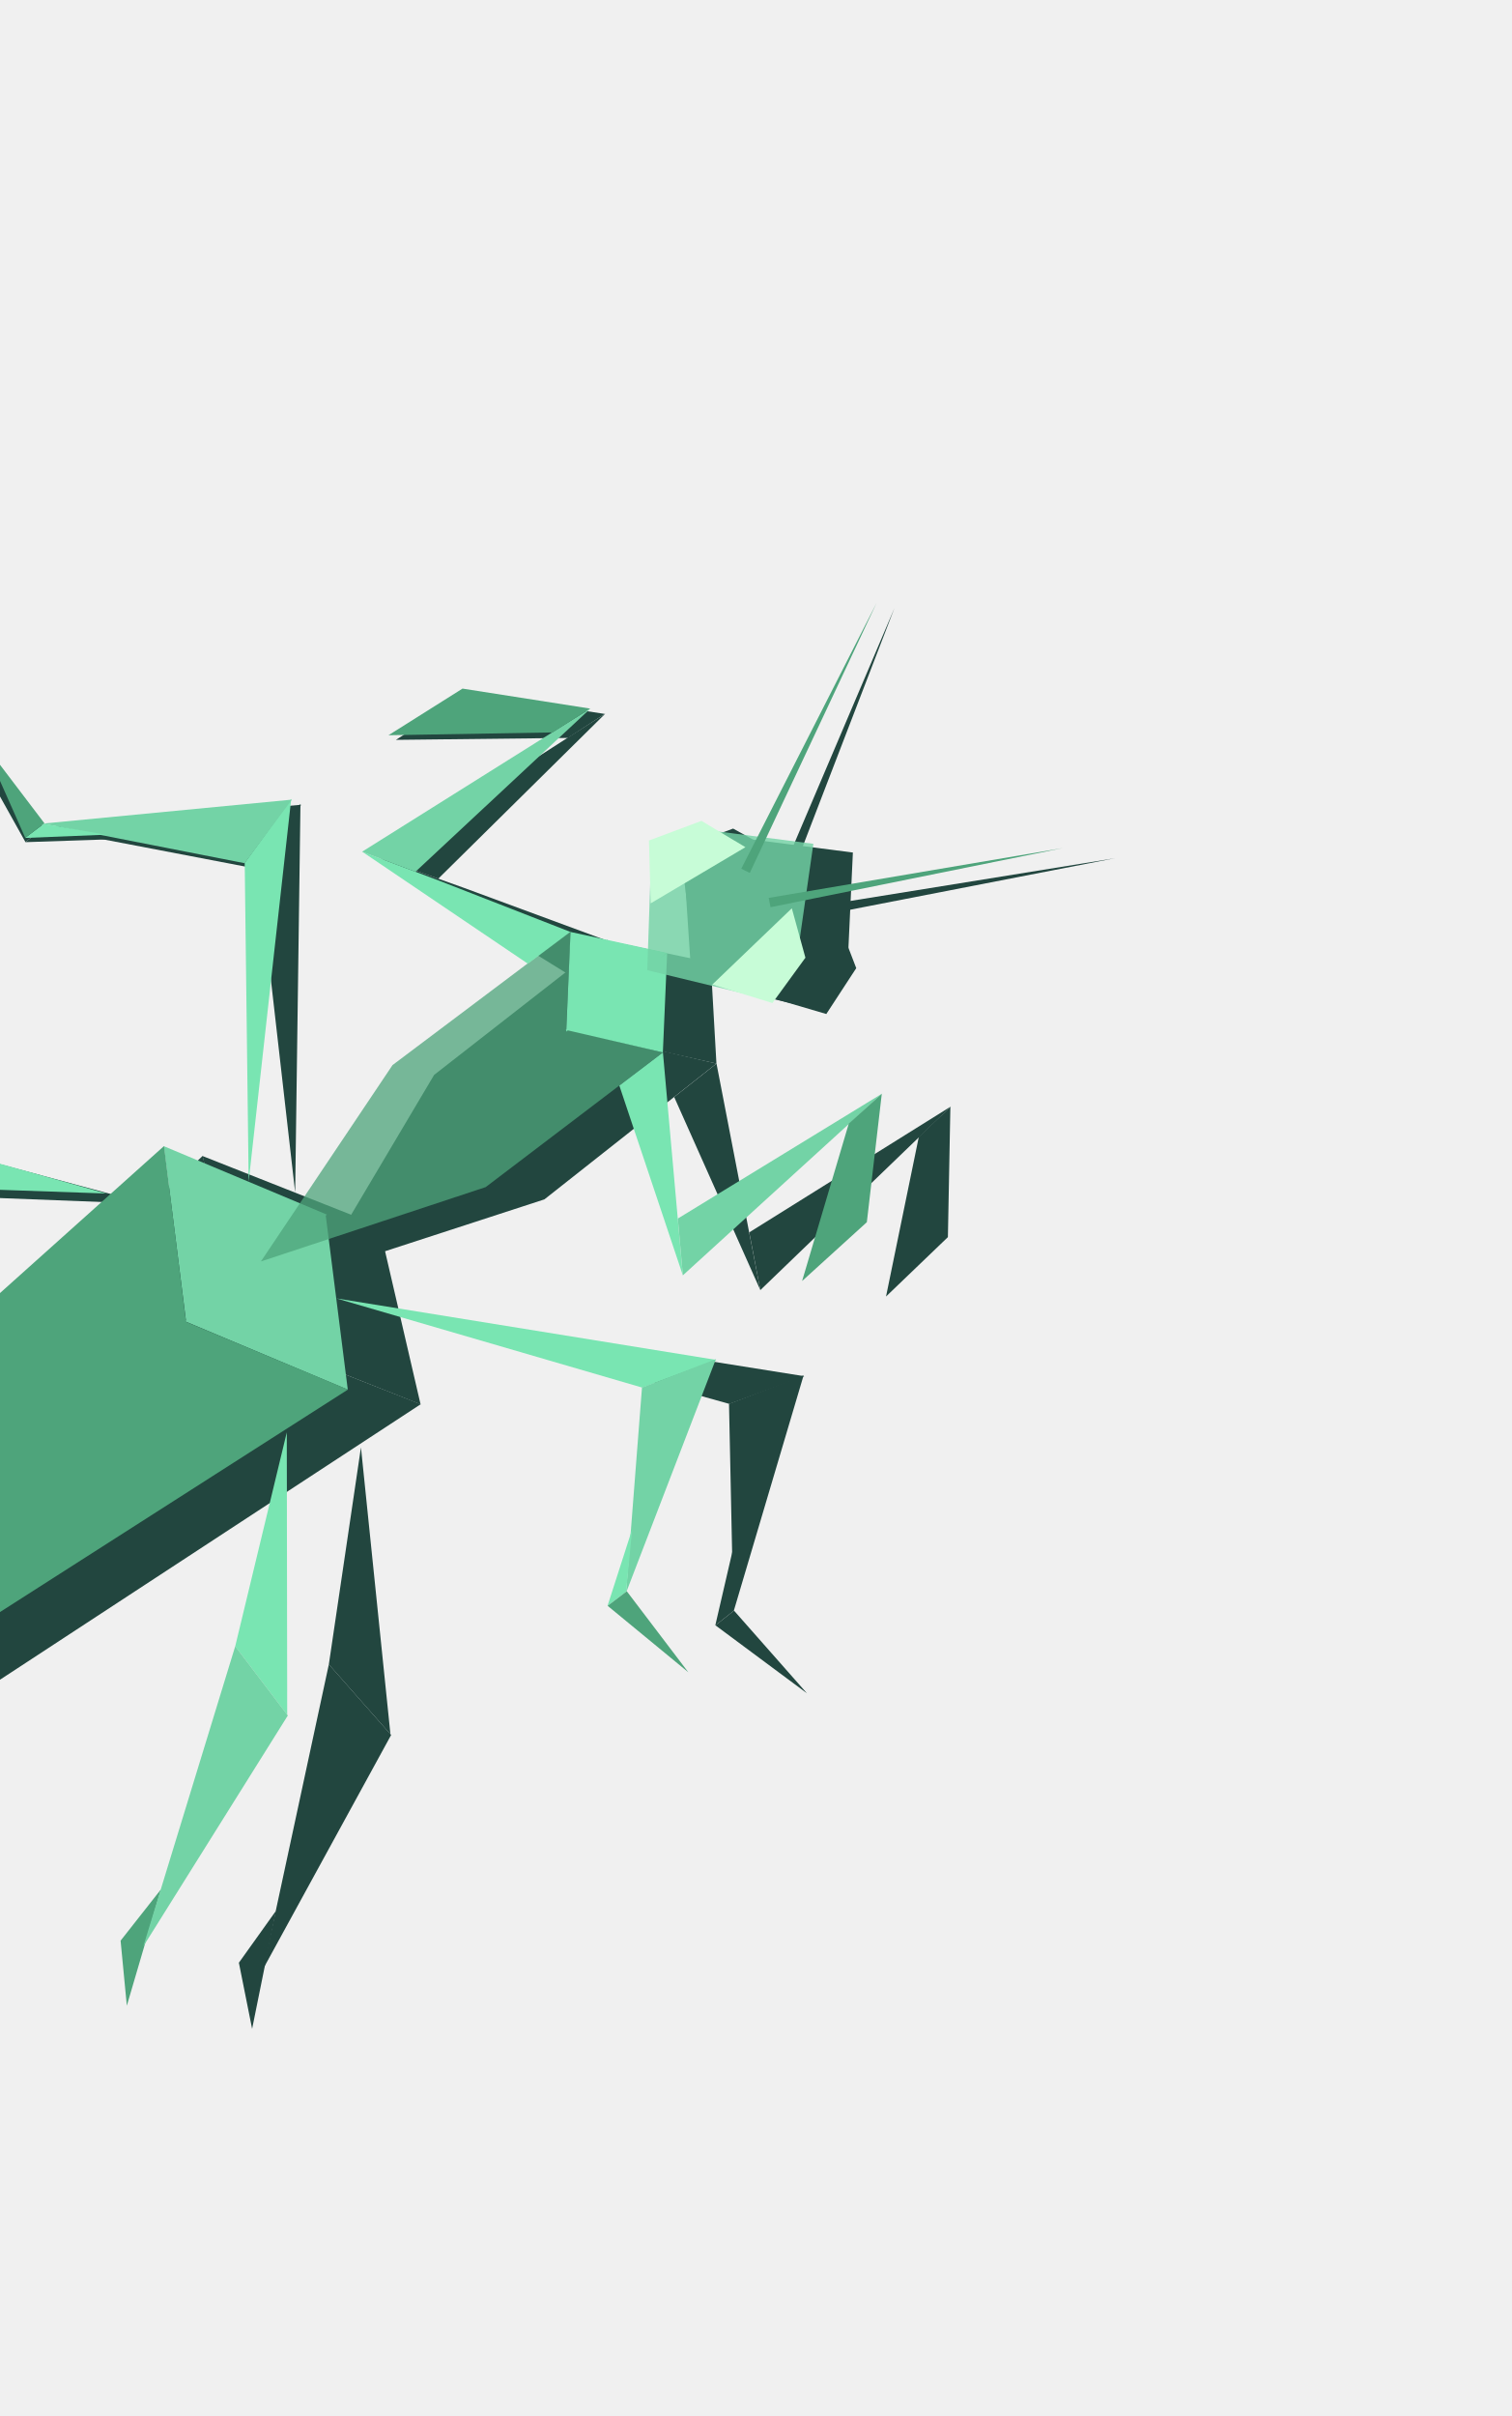
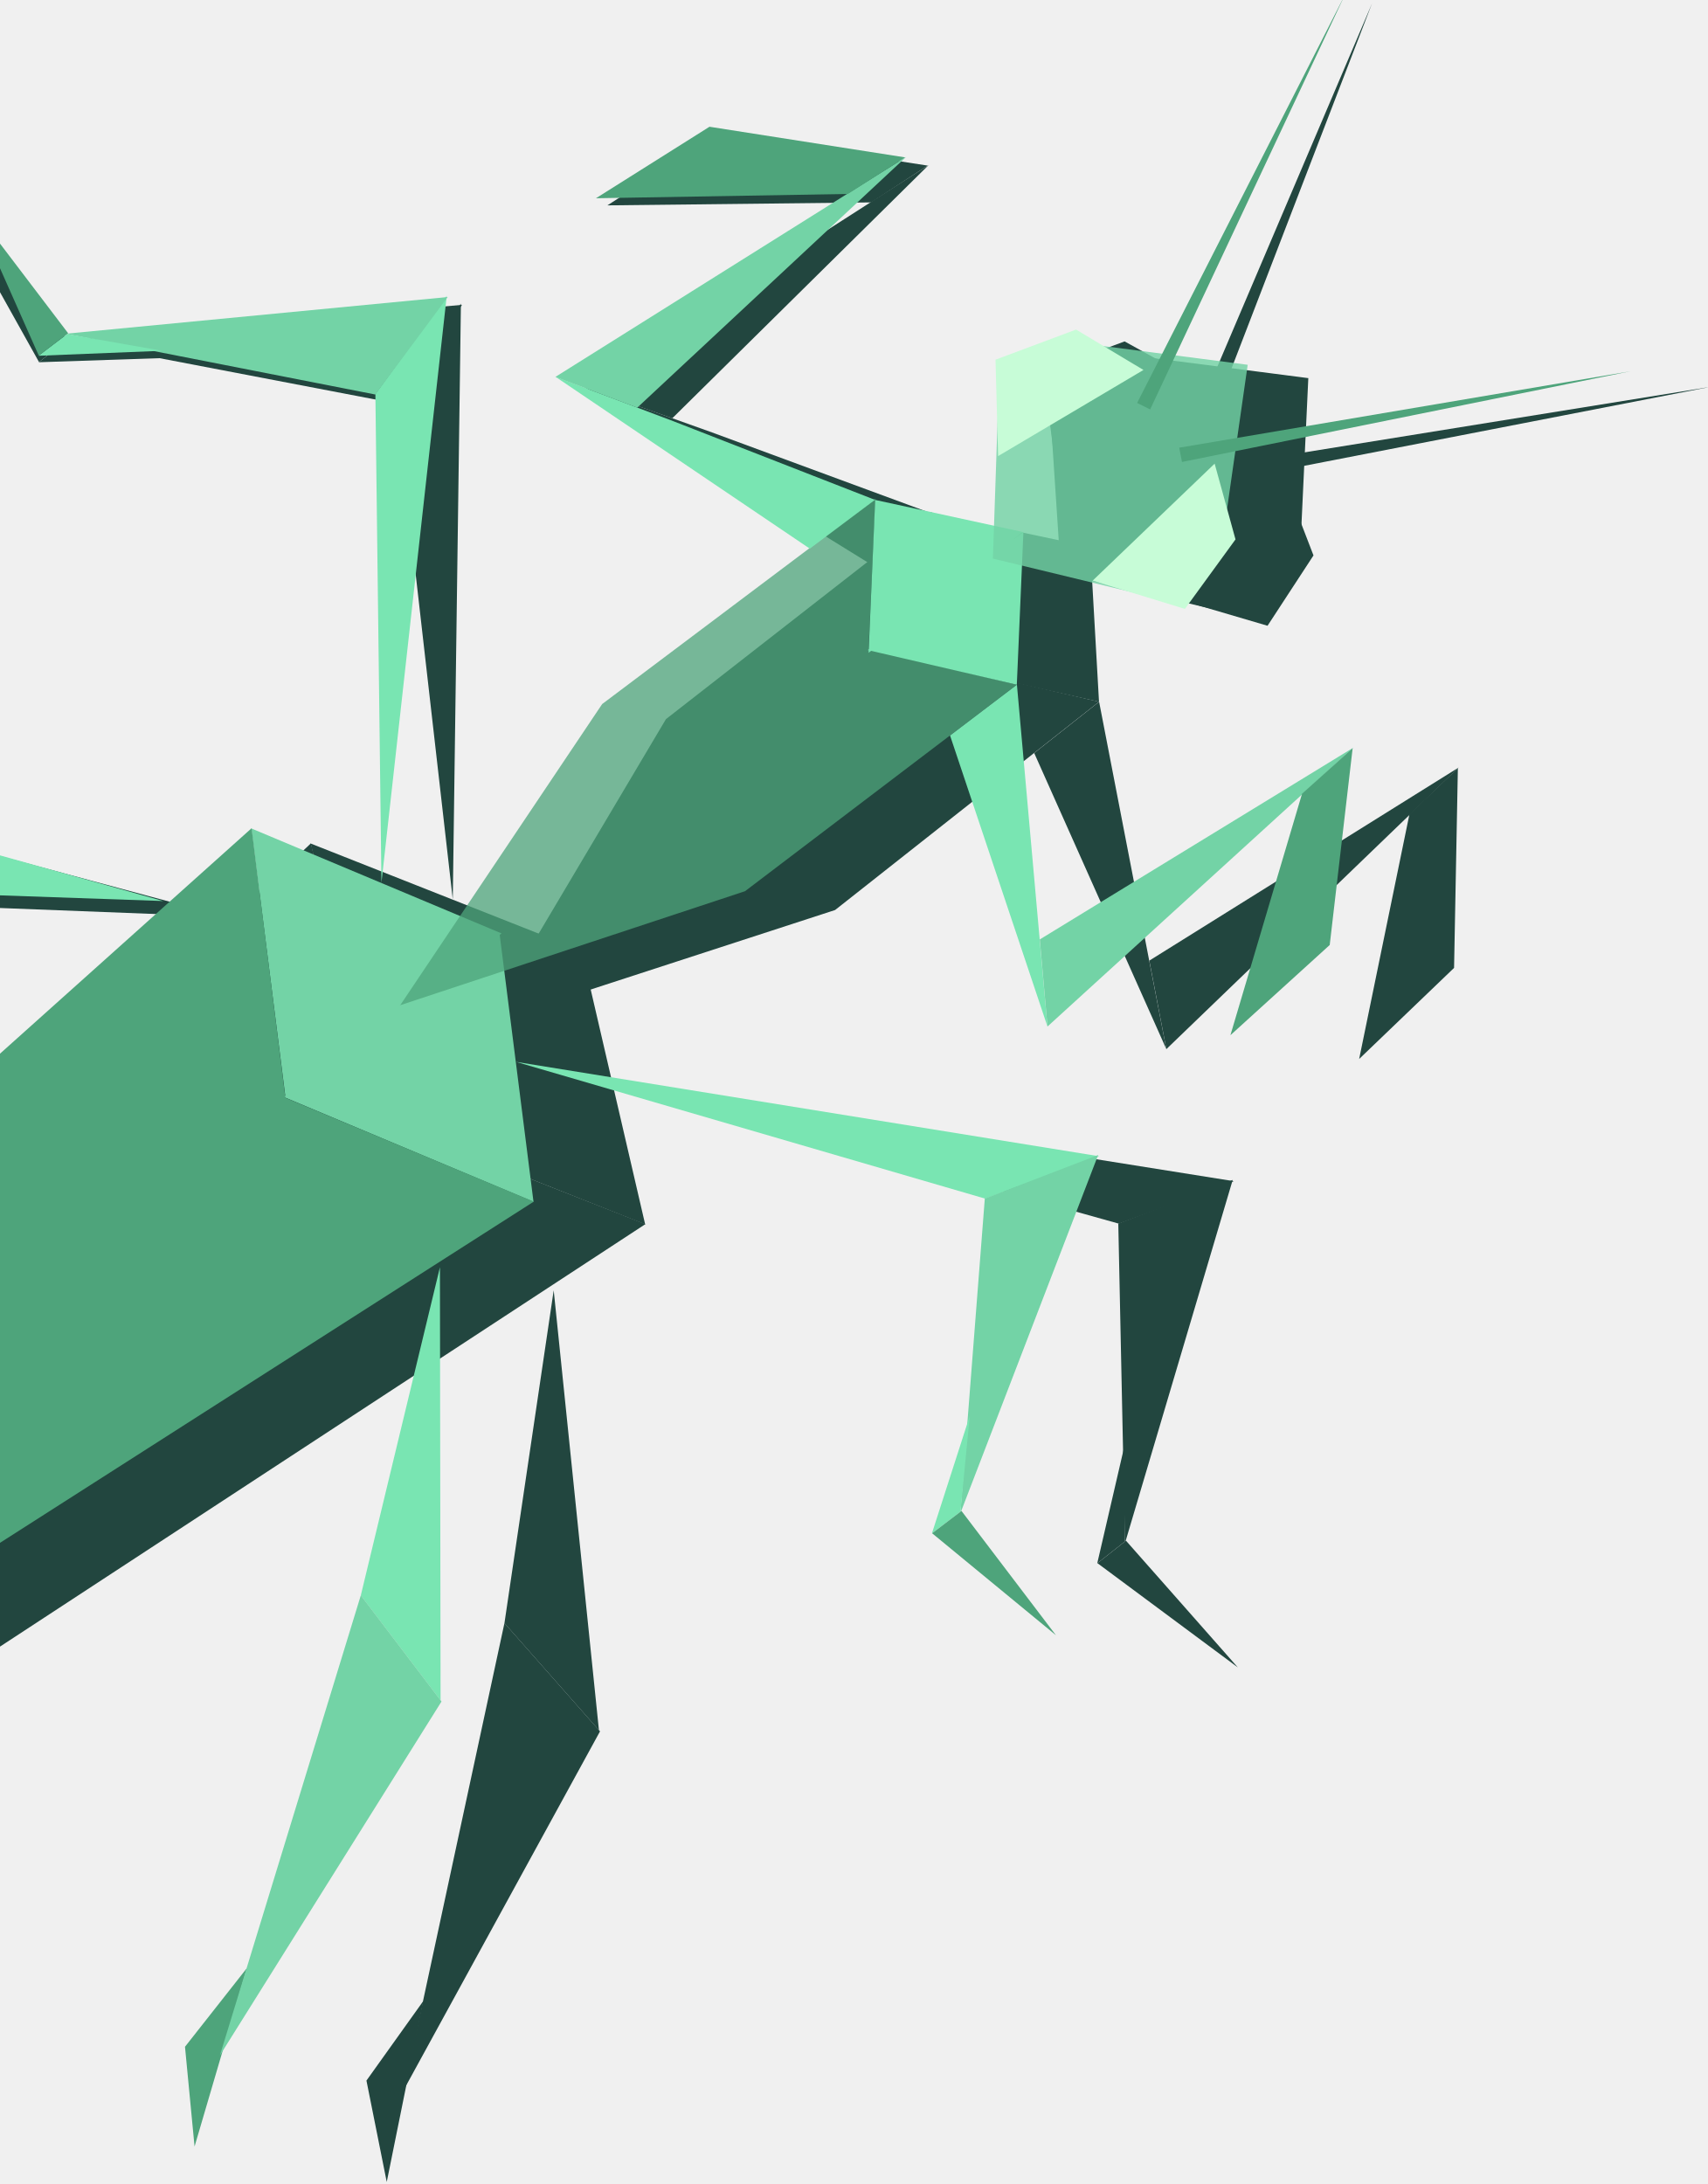
- <svg xmlns="http://www.w3.org/2000/svg" width="584" height="933" viewBox="0 0 584 933" fill="none">
-   <path fill-rule="evenodd" clip-rule="evenodd" d="M146.612 473.99L147.072 473.627L78.252 446.433L94.114 514.772L93.67 515.122L162.457 542.324L146.612 473.99Z" fill="#22463F" />
-   <path fill-rule="evenodd" clip-rule="evenodd" d="M94.171 515.356L94.195 515.337L78.301 446.37L-74.208 590.532L-89.509 659.622L-90.278 660.229L-89.637 660.216L-89.686 660.429L-89.407 660.208L-14.783 658.343L162.522 542.272L94.171 515.356Z" fill="#22463F" />
-   <path fill-rule="evenodd" clip-rule="evenodd" d="M236.664 401.514L234.583 362.923L167.695 415.102L122.11 491.916L122.236 491.816L210.289 463.17L276.758 410.723L236.76 401.438L236.664 401.514Z" fill="#22463F" />
-   <path fill-rule="evenodd" clip-rule="evenodd" d="M271.933 373.685L274.387 371.686L234.537 363.27L236.706 401.481L236.469 401.668L236.72 401.725L236.756 402.364L237.361 401.868L276.746 410.732L274.527 371.639L271.933 373.685Z" fill="#22463F" />
-   <path fill-rule="evenodd" clip-rule="evenodd" d="M-158.701 473.104L-135.262 463.359L-184.352 463.778L-158.701 473.104Z" fill="#22463F" />
-   <path fill-rule="evenodd" clip-rule="evenodd" d="M-32.623 461.398L56.813 464.867L-56.419 434.434L-32.623 461.398Z" fill="#22463F" />
-   <path fill-rule="evenodd" clip-rule="evenodd" d="M-56.662 434.13L-32.594 461.402L-159.347 463.911L-56.662 434.13Z" fill="#22463F" />
-   <path fill-rule="evenodd" clip-rule="evenodd" d="M114.016 460.5L116.063 310.458L99.752 335.478L114.016 460.5Z" fill="#22463F" />
-   <path fill-rule="evenodd" clip-rule="evenodd" d="M116.342 310.773L16.328 319.633L99.751 335.611L116.342 310.773Z" fill="#22463F" />
-   <path fill-rule="evenodd" clip-rule="evenodd" d="M42.251 324.127L9.77 325.224L16.753 319.714L42.251 324.127Z" fill="#22463F" />
-   <path fill-rule="evenodd" clip-rule="evenodd" d="M9.824 325.179L-11.158 287.595L17.007 319.511" fill="#22463F" />
-   <path fill-rule="evenodd" clip-rule="evenodd" d="M92.276 757.956L106.611 737.895L97.387 783.49L92.276 757.956Z" fill="#22463F" />
-   <path fill-rule="evenodd" clip-rule="evenodd" d="M127.027 642.76L139.43 558.936L150.822 669.726L127.027 642.76Z" fill="#22463F" />
-   <path fill-rule="evenodd" clip-rule="evenodd" d="M151.094 670.005L127.028 642.732L101.725 760.203L151.094 670.005Z" fill="#22463F" />
-   <path fill-rule="evenodd" clip-rule="evenodd" d="M154.214 506.5L310.693 531.458L281.74 542.153L154.214 506.5Z" fill="#22463F" />
-   <path fill-rule="evenodd" clip-rule="evenodd" d="M310.415 531.143L283.291 622.601L281.602 542.131L310.415 531.143Z" fill="#22463F" />
-   <path fill-rule="evenodd" clip-rule="evenodd" d="M283.256 597.679L276.3 627.701L283.283 622.191L283.256 597.679Z" fill="#22463F" />
-   <path fill-rule="evenodd" clip-rule="evenodd" d="M276.356 627.659L311.703 653.907L283.539 621.991" fill="#22463F" />
-   <path fill-rule="evenodd" clip-rule="evenodd" d="M329.453 329.226L329.452 329.226L290.684 324.219L264.33 335.703L267.153 378.383L267.1 378.425L311.053 388.702L327.723 366.245L329.45 329.278L329.508 329.232L329.453 329.226Z" fill="#22463F" />
-   <path fill-rule="evenodd" clip-rule="evenodd" d="M283.192 319.976L302.048 330.402L265.878 352.232L262.692 327.568L283.192 319.976Z" fill="#22463F" />
-   <path fill-rule="evenodd" clip-rule="evenodd" d="M330.755 373.874L323.282 354.465L294.094 384.206L319.186 391.586L330.755 373.874Z" fill="#22463F" />
-   <path fill-rule="evenodd" clip-rule="evenodd" d="M430.755 331.416L314.609 353.992L313.508 350.338L430.755 331.416Z" fill="#22463F" />
-   <path fill-rule="evenodd" clip-rule="evenodd" d="M345.513 234.821L301.23 338.831L304.835 340.51L345.513 234.821Z" fill="#22463F" />
-   <path fill-rule="evenodd" clip-rule="evenodd" d="M234.473 363.247L179.287 342.894L146.9 331.331L218.53 375.643L234.473 363.247Z" fill="#22463F" />
-   <path fill-rule="evenodd" clip-rule="evenodd" d="M146.87 331.355L169.286 339.339L233.858 275.553L146.87 331.355Z" fill="#22463F" />
-   <path fill-rule="evenodd" clip-rule="evenodd" d="M152.951 285.717L219.384 284.97L233.594 275.702L181.094 267.588L152.951 285.717Z" fill="#22463F" />
-   <path fill-rule="evenodd" clip-rule="evenodd" d="M276.773 410.732L293.702 498.205L260.422 423.634L276.773 410.732Z" fill="#22463F" />
-   <path fill-rule="evenodd" clip-rule="evenodd" d="M293.708 498.2L289.415 475.916L367.342 427.264L293.708 498.2Z" fill="#22463F" />
-   <path fill-rule="evenodd" clip-rule="evenodd" d="M342.255 500.683L354.925 439.013L367.112 427.452L366.156 477.747L342.255 500.683Z" fill="#22463F" />
-   <path fill-rule="evenodd" clip-rule="evenodd" d="M125.836 469.424L126.31 469.064L63.305 442.634L71.83 509.871L71.373 510.219L134.344 536.656L125.836 469.424Z" fill="#73D3A6" />
-   <path fill-rule="evenodd" clip-rule="evenodd" d="M71.828 510.447L71.854 510.428L63.359 442.571L-96.011 585.38L-117.277 653.519L-118.07 654.121L-117.457 654.105L-117.525 654.315L-117.237 654.096L-45.89 651.87L134.412 536.605L71.828 510.447Z" fill="#4EA47B" />
-   <path fill-rule="evenodd" clip-rule="evenodd" d="M218.718 397.559L220.461 359.554L151.632 411.303L100.738 487.21L100.868 487.111L187.609 458.433L256.064 406.421L218.817 397.484L218.718 397.559Z" fill="#4EA47B" fill-opacity="0.75" />
-   <path fill-rule="evenodd" clip-rule="evenodd" d="M255.041 369.961L257.575 367.979L220.384 359.897L218.761 397.526L218.517 397.712L218.751 397.767L218.724 398.396L219.348 397.904L256.052 406.431L257.712 367.932L255.041 369.961Z" fill="#79E5B2" />
-   <path fill-rule="evenodd" clip-rule="evenodd" d="M-43.878 457.954L41.078 460.905L-63.967 431.516L-43.878 457.954Z" fill="#79E5B2" />
-   <path fill-rule="evenodd" clip-rule="evenodd" d="M96.053 456.306L112.5 308.49L94.528 333.222L96.053 456.306Z" fill="#79E5B2" />
-   <path fill-rule="evenodd" clip-rule="evenodd" d="M112.735 308.8L16.5 318.049L94.513 333.353L112.735 308.8Z" fill="#73D3A6" />
-   <path fill-rule="evenodd" clip-rule="evenodd" d="M40.788 322.34L9.705 323.59L16.897 318.126L40.788 322.34Z" fill="#79E5B2" />
-   <path fill-rule="evenodd" clip-rule="evenodd" d="M9.761 323.546L-6.618 286.632L17.159 317.925" fill="#4EA47B" />
-   <path fill-rule="evenodd" clip-rule="evenodd" d="M46.584 749.44L62.193 729.603L48.992 774.566L46.584 749.44Z" fill="#4EA47B" />
-   <path fill-rule="evenodd" clip-rule="evenodd" d="M90.855 635.78L110.781 553.141L110.941 662.219L90.855 635.78Z" fill="#79E5B2" />
-   <path fill-rule="evenodd" clip-rule="evenodd" d="M111.175 662.494L90.858 635.753L55.379 751.605L111.175 662.494Z" fill="#73D3A6" />
-   <path fill-rule="evenodd" clip-rule="evenodd" d="M129.946 501.411L276.762 525.18L248.118 535.867L129.946 501.411Z" fill="#79E5B2" />
-   <path fill-rule="evenodd" clip-rule="evenodd" d="M276.528 524.871L241.825 615.107L247.989 535.846L276.528 524.871Z" fill="#73D3A6" />
-   <path fill-rule="evenodd" clip-rule="evenodd" d="M244.2 590.557L234.665 620.168L241.857 614.704L244.2 590.557Z" fill="#79E5B2" />
-   <path fill-rule="evenodd" clip-rule="evenodd" d="M234.723 620.126L265.896 645.798L242.12 614.505" fill="#4EA47B" />
-   <path fill-rule="evenodd" clip-rule="evenodd" d="M314.19 325.864L314.191 325.863L314.189 325.865L277.702 321.134L251.46 332.584L250.028 374.614L249.974 374.655L290.897 384.55L308.964 362.34L314.182 325.916L314.242 325.87L314.19 325.864Z" fill="#73D3A6" fill-opacity="0.81" />
-   <path fill-rule="evenodd" clip-rule="evenodd" d="M270.966 316.994L287.941 327.167L251.338 348.859L250.683 324.579L270.966 316.994Z" fill="#C7FCD7" />
-   <path fill-rule="evenodd" clip-rule="evenodd" d="M311.118 369.84L305.866 350.76L275.157 380.21L298.374 387.348L311.118 369.84Z" fill="#C7FCD7" />
-   <path fill-rule="evenodd" clip-rule="evenodd" d="M410.586 327.494L297.641 350.339L296.944 346.745L410.586 327.494Z" fill="#4EA47B" />
-   <path fill-rule="evenodd" clip-rule="evenodd" d="M338.626 232.784L286.347 335.474L289.622 337.109L338.626 232.784Z" fill="#4EA47B" />
-   <path fill-rule="evenodd" clip-rule="evenodd" d="M220.323 359.874L169.661 340.112L139.891 328.891L203.922 372.169L220.323 359.874Z" fill="#79E5B2" />
-   <path fill-rule="evenodd" clip-rule="evenodd" d="M139.861 328.915L160.468 336.662L228.21 273.49L139.861 328.915Z" fill="#73D3A6" />
-   <path fill-rule="evenodd" clip-rule="evenodd" d="M150.069 283.925L213.496 282.843L227.943 273.639L178.659 265.919L150.069 283.925Z" fill="#4EA47B" />
-   <path fill-rule="evenodd" clip-rule="evenodd" d="M256.076 406.431L263.77 492.512L239.237 419.225L256.076 406.431Z" fill="#79E5B2" />
-   <path fill-rule="evenodd" clip-rule="evenodd" d="M263.777 492.507L261.836 470.577L340.852 422.244L263.777 492.507Z" fill="#73D3A6" />
-   <path fill-rule="evenodd" clip-rule="evenodd" d="M309.834 494.699L327.875 433.883L340.614 422.431L334.843 471.981L309.834 494.699Z" fill="#4EA47B" />
+ <svg xmlns="http://www.w3.org/2000/svg" width="430" height="550" viewBox="0 0 430 550" fill="none">
+   <g clip-path="url(#clip0)">
+     <path fill-rule="evenodd" clip-rule="evenodd" d="M146.613 239.99L147.073 239.627L78.253 212.433L94.114 280.772L93.67 281.122L162.457 308.323L146.613 239.99Z" fill="#22463F" />
+     <path fill-rule="evenodd" clip-rule="evenodd" d="M94.171 281.356L94.196 281.337L78.301 212.37L-74.208 356.532L-89.508 425.622L-90.278 426.229L-89.637 426.216L-89.686 426.429L-89.406 426.208L-14.782 424.343L162.522 308.272L94.171 281.356Z" fill="#22463F" />
+     <path fill-rule="evenodd" clip-rule="evenodd" d="M236.664 167.514L234.583 128.922L167.696 181.101L122.11 257.916L122.236 257.816L210.29 229.17L276.759 176.723L236.761 167.438L236.664 167.514Z" fill="#22463F" />
+     <path fill-rule="evenodd" clip-rule="evenodd" d="M271.933 139.685L274.388 137.686L234.537 129.27L236.706 167.481L236.47 167.668L236.721 167.725L236.757 168.364L237.361 167.868L276.747 176.732L274.527 137.639L271.933 139.685Z" fill="#22463F" />
+     <path fill-rule="evenodd" clip-rule="evenodd" d="M-158.7 239.104L-135.261 229.359L-184.352 229.778L-158.7 239.104Z" fill="#22463F" />
+     <path fill-rule="evenodd" clip-rule="evenodd" d="M-32.622 227.398L56.814 230.867L-56.418 200.434L-32.622 227.398Z" fill="#22463F" />
+     <path fill-rule="evenodd" clip-rule="evenodd" d="M-56.661 200.129L-32.594 227.401L-159.347 229.911L-56.661 200.129Z" fill="#22463F" />
+     <path fill-rule="evenodd" clip-rule="evenodd" d="M114.017 226.5L116.064 76.458L99.753 101.478L114.017 226.5Z" fill="#22463F" />
+     <path fill-rule="evenodd" clip-rule="evenodd" d="M116.342 76.773L16.328 85.633L99.751 101.61L116.342 76.773Z" fill="#22463F" />
+     <path fill-rule="evenodd" clip-rule="evenodd" d="M42.252 90.126L9.771 91.224L16.753 85.714L42.252 90.126Z" fill="#22463F" />
+     <path fill-rule="evenodd" clip-rule="evenodd" d="M9.824 91.179L-11.157 53.595L17.007 85.511" fill="#22463F" />
+     <path fill-rule="evenodd" clip-rule="evenodd" d="M92.276 523.956L106.611 503.895L97.387 549.49L92.276 523.956Z" fill="#22463F" />
+     <path fill-rule="evenodd" clip-rule="evenodd" d="M127.028 408.76L139.43 324.936L150.822 435.726L127.028 408.76Z" fill="#22463F" />
+     <path fill-rule="evenodd" clip-rule="evenodd" d="M151.095 436.005L127.029 408.732L101.725 526.203L151.095 436.005Z" fill="#22463F" />
+     <path fill-rule="evenodd" clip-rule="evenodd" d="M154.215 272.5L310.693 297.458L281.74 308.153L154.215 272.5Z" fill="#22463F" />
+     <path fill-rule="evenodd" clip-rule="evenodd" d="M310.415 297.143L283.291 388.601L281.603 308.131L310.415 297.143Z" fill="#22463F" />
+     <path fill-rule="evenodd" clip-rule="evenodd" d="M283.257 363.679L276.301 393.701L283.283 388.191L283.257 363.679Z" fill="#22463F" />
+     <path fill-rule="evenodd" clip-rule="evenodd" d="M276.356 393.659L311.704 419.907L283.539 387.991" fill="#22463F" />
+     <path fill-rule="evenodd" clip-rule="evenodd" d="M329.453 95.226L329.452 95.226L290.685 90.219L264.331 101.702L267.154 144.383L267.101 144.425L311.053 154.702L327.723 132.244L329.45 95.278L329.508 95.232L329.453 95.226Z" fill="#22463F" />
+     <path fill-rule="evenodd" clip-rule="evenodd" d="M283.192 85.975L302.048 96.402L265.879 118.232L262.693 93.567L283.192 85.975Z" fill="#22463F" />
+     <path fill-rule="evenodd" clip-rule="evenodd" d="M330.756 139.874L323.283 120.465L294.095 150.206L319.186 157.585L330.756 139.874Z" fill="#22463F" />
+     <path fill-rule="evenodd" clip-rule="evenodd" d="M430.756 97.416L314.61 119.992L313.509 116.338L430.756 97.416Z" fill="#22463F" />
+     <path fill-rule="evenodd" clip-rule="evenodd" d="M345.513 0.821L301.231 104.831L304.836 106.51L345.513 0.821Z" fill="#22463F" />
+     <path fill-rule="evenodd" clip-rule="evenodd" d="M234.473 129.246L179.287 108.894L146.9 97.331L218.531 141.643L234.473 129.246Z" fill="#22463F" />
+     <path fill-rule="evenodd" clip-rule="evenodd" d="M146.87 97.355L169.287 105.339L233.859 41.553L146.87 97.355Z" fill="#22463F" />
+     <path fill-rule="evenodd" clip-rule="evenodd" d="M152.952 51.717L219.384 50.97L233.595 41.702L181.094 33.587L152.952 51.717Z" fill="#22463F" />
+     <path fill-rule="evenodd" clip-rule="evenodd" d="M276.773 176.732L293.702 264.205L260.423 189.634L276.773 176.732Z" fill="#22463F" />
+     <path fill-rule="evenodd" clip-rule="evenodd" d="M293.709 264.2L289.416 241.916L367.343 193.264L293.709 264.2Z" fill="#22463F" />
+     <path fill-rule="evenodd" clip-rule="evenodd" d="M342.255 266.683L354.925 205.013L367.113 193.452L366.156 243.747L342.255 266.683Z" fill="#22463F" />
+     <path fill-rule="evenodd" clip-rule="evenodd" d="M125.836 235.424L126.31 235.064L63.305 208.634L71.83 275.871L71.373 276.219L134.344 302.656L125.836 235.424Z" fill="#73D3A6" />
+     <path fill-rule="evenodd" clip-rule="evenodd" d="M71.828 276.447L71.854 276.428L63.359 208.571L-96.011 351.38L-117.277 419.519L-118.07 420.121L-117.457 420.105L-117.525 420.315L-117.237 420.096L-45.89 417.87L134.412 302.605L71.828 276.447Z" fill="#4EA47B" />
+     <path fill-rule="evenodd" clip-rule="evenodd" d="M218.718 163.559L220.461 125.554L151.632 177.303L100.738 253.21L100.868 253.111L187.609 224.433L256.064 172.421L218.817 163.484L218.718 163.559Z" fill="#4EA47B" fill-opacity="0.75" />
+     <path fill-rule="evenodd" clip-rule="evenodd" d="M255.041 135.961L257.575 133.979L220.384 125.897L218.761 163.526L218.517 163.712L218.751 163.767L218.724 164.396L219.348 163.904L256.052 172.431L257.712 133.932L255.041 135.961Z" fill="#79E5B2" />
+     <path fill-rule="evenodd" clip-rule="evenodd" d="M-43.878 223.954L41.078 226.905L-63.967 197.516L-43.878 223.954Z" fill="#79E5B2" />
+     <path fill-rule="evenodd" clip-rule="evenodd" d="M96.053 222.306L112.5 74.49L94.528 99.222L96.053 222.306Z" fill="#79E5B2" />
+     <path fill-rule="evenodd" clip-rule="evenodd" d="M112.735 74.8L16.5 84.049L94.513 99.353L112.735 74.8Z" fill="#73D3A6" />
+     <path fill-rule="evenodd" clip-rule="evenodd" d="M40.788 88.34L9.705 89.59L16.897 84.126L40.788 88.34Z" fill="#79E5B2" />
+     <path fill-rule="evenodd" clip-rule="evenodd" d="M9.761 89.546L-6.618 52.632L17.159 83.925" fill="#4EA47B" />
+     <path fill-rule="evenodd" clip-rule="evenodd" d="M46.584 515.44L62.193 495.603L48.992 540.566L46.584 515.44Z" fill="#4EA47B" />
+     <path fill-rule="evenodd" clip-rule="evenodd" d="M90.855 401.78L110.781 319.141L110.941 428.219L90.855 401.78Z" fill="#79E5B2" />
+     <path fill-rule="evenodd" clip-rule="evenodd" d="M111.175 428.494L90.858 401.753L55.379 517.605L111.175 428.494Z" fill="#73D3A6" />
+     <path fill-rule="evenodd" clip-rule="evenodd" d="M129.946 267.411L276.762 291.18L248.118 301.867L129.946 267.411Z" fill="#79E5B2" />
+     <path fill-rule="evenodd" clip-rule="evenodd" d="M276.528 290.871L241.825 381.107L247.989 301.846L276.528 290.871Z" fill="#73D3A6" />
+     <path fill-rule="evenodd" clip-rule="evenodd" d="M244.2 356.557L234.665 386.168L241.857 380.704L244.2 356.557Z" fill="#79E5B2" />
+     <path fill-rule="evenodd" clip-rule="evenodd" d="M234.723 386.126L265.896 411.798L242.12 380.505" fill="#4EA47B" />
+     <path fill-rule="evenodd" clip-rule="evenodd" d="M314.19 91.864L314.191 91.864L314.189 91.865L277.702 87.134L251.46 98.584L250.028 140.614L249.974 140.655L290.897 150.55L308.964 128.34L314.182 91.916L314.242 91.87L314.19 91.864Z" fill="#73D3A6" fill-opacity="0.81" />
+     <path fill-rule="evenodd" clip-rule="evenodd" d="M270.966 82.993L287.941 93.167L251.338 114.859L250.683 90.579L270.966 82.993Z" fill="#C7FCD7" />
+     <path fill-rule="evenodd" clip-rule="evenodd" d="M311.118 135.84L305.866 116.76L275.157 146.21L298.374 153.348L311.118 135.84Z" fill="#C7FCD7" />
+     <path fill-rule="evenodd" clip-rule="evenodd" d="M410.586 93.494L297.641 116.339L296.944 112.745L410.586 93.494Z" fill="#4EA47B" />
+     <path fill-rule="evenodd" clip-rule="evenodd" d="M338.626 -1.216L286.347 101.474L289.622 103.109L338.626 -1.216Z" fill="#4EA47B" />
+     <path fill-rule="evenodd" clip-rule="evenodd" d="M220.323 125.874L169.661 106.112L139.891 94.891L203.922 138.169L220.323 125.874Z" fill="#79E5B2" />
+     <path fill-rule="evenodd" clip-rule="evenodd" d="M139.861 94.915L160.468 102.662L228.21 39.49L139.861 94.915Z" fill="#73D3A6" />
+     <path fill-rule="evenodd" clip-rule="evenodd" d="M150.069 49.925L213.496 48.843L227.943 39.639L178.659 31.919L150.069 49.925Z" fill="#4EA47B" />
+     <path fill-rule="evenodd" clip-rule="evenodd" d="M256.076 172.431L263.77 258.512L239.237 185.225L256.076 172.431Z" fill="#79E5B2" />
+     <path fill-rule="evenodd" clip-rule="evenodd" d="M263.777 258.507L261.836 236.577L340.852 188.244L263.777 258.507Z" fill="#73D3A6" />
+     <path fill-rule="evenodd" clip-rule="evenodd" d="M309.834 260.699L327.875 199.883L340.614 188.431L334.843 237.981L309.834 260.699Z" fill="#4EA47B" />
+   </g>
+   <defs>
+     <clipPath id="clip0">
+       <rect width="430" height="550" fill="white" />
+     </clipPath>
+   </defs>
</svg>
